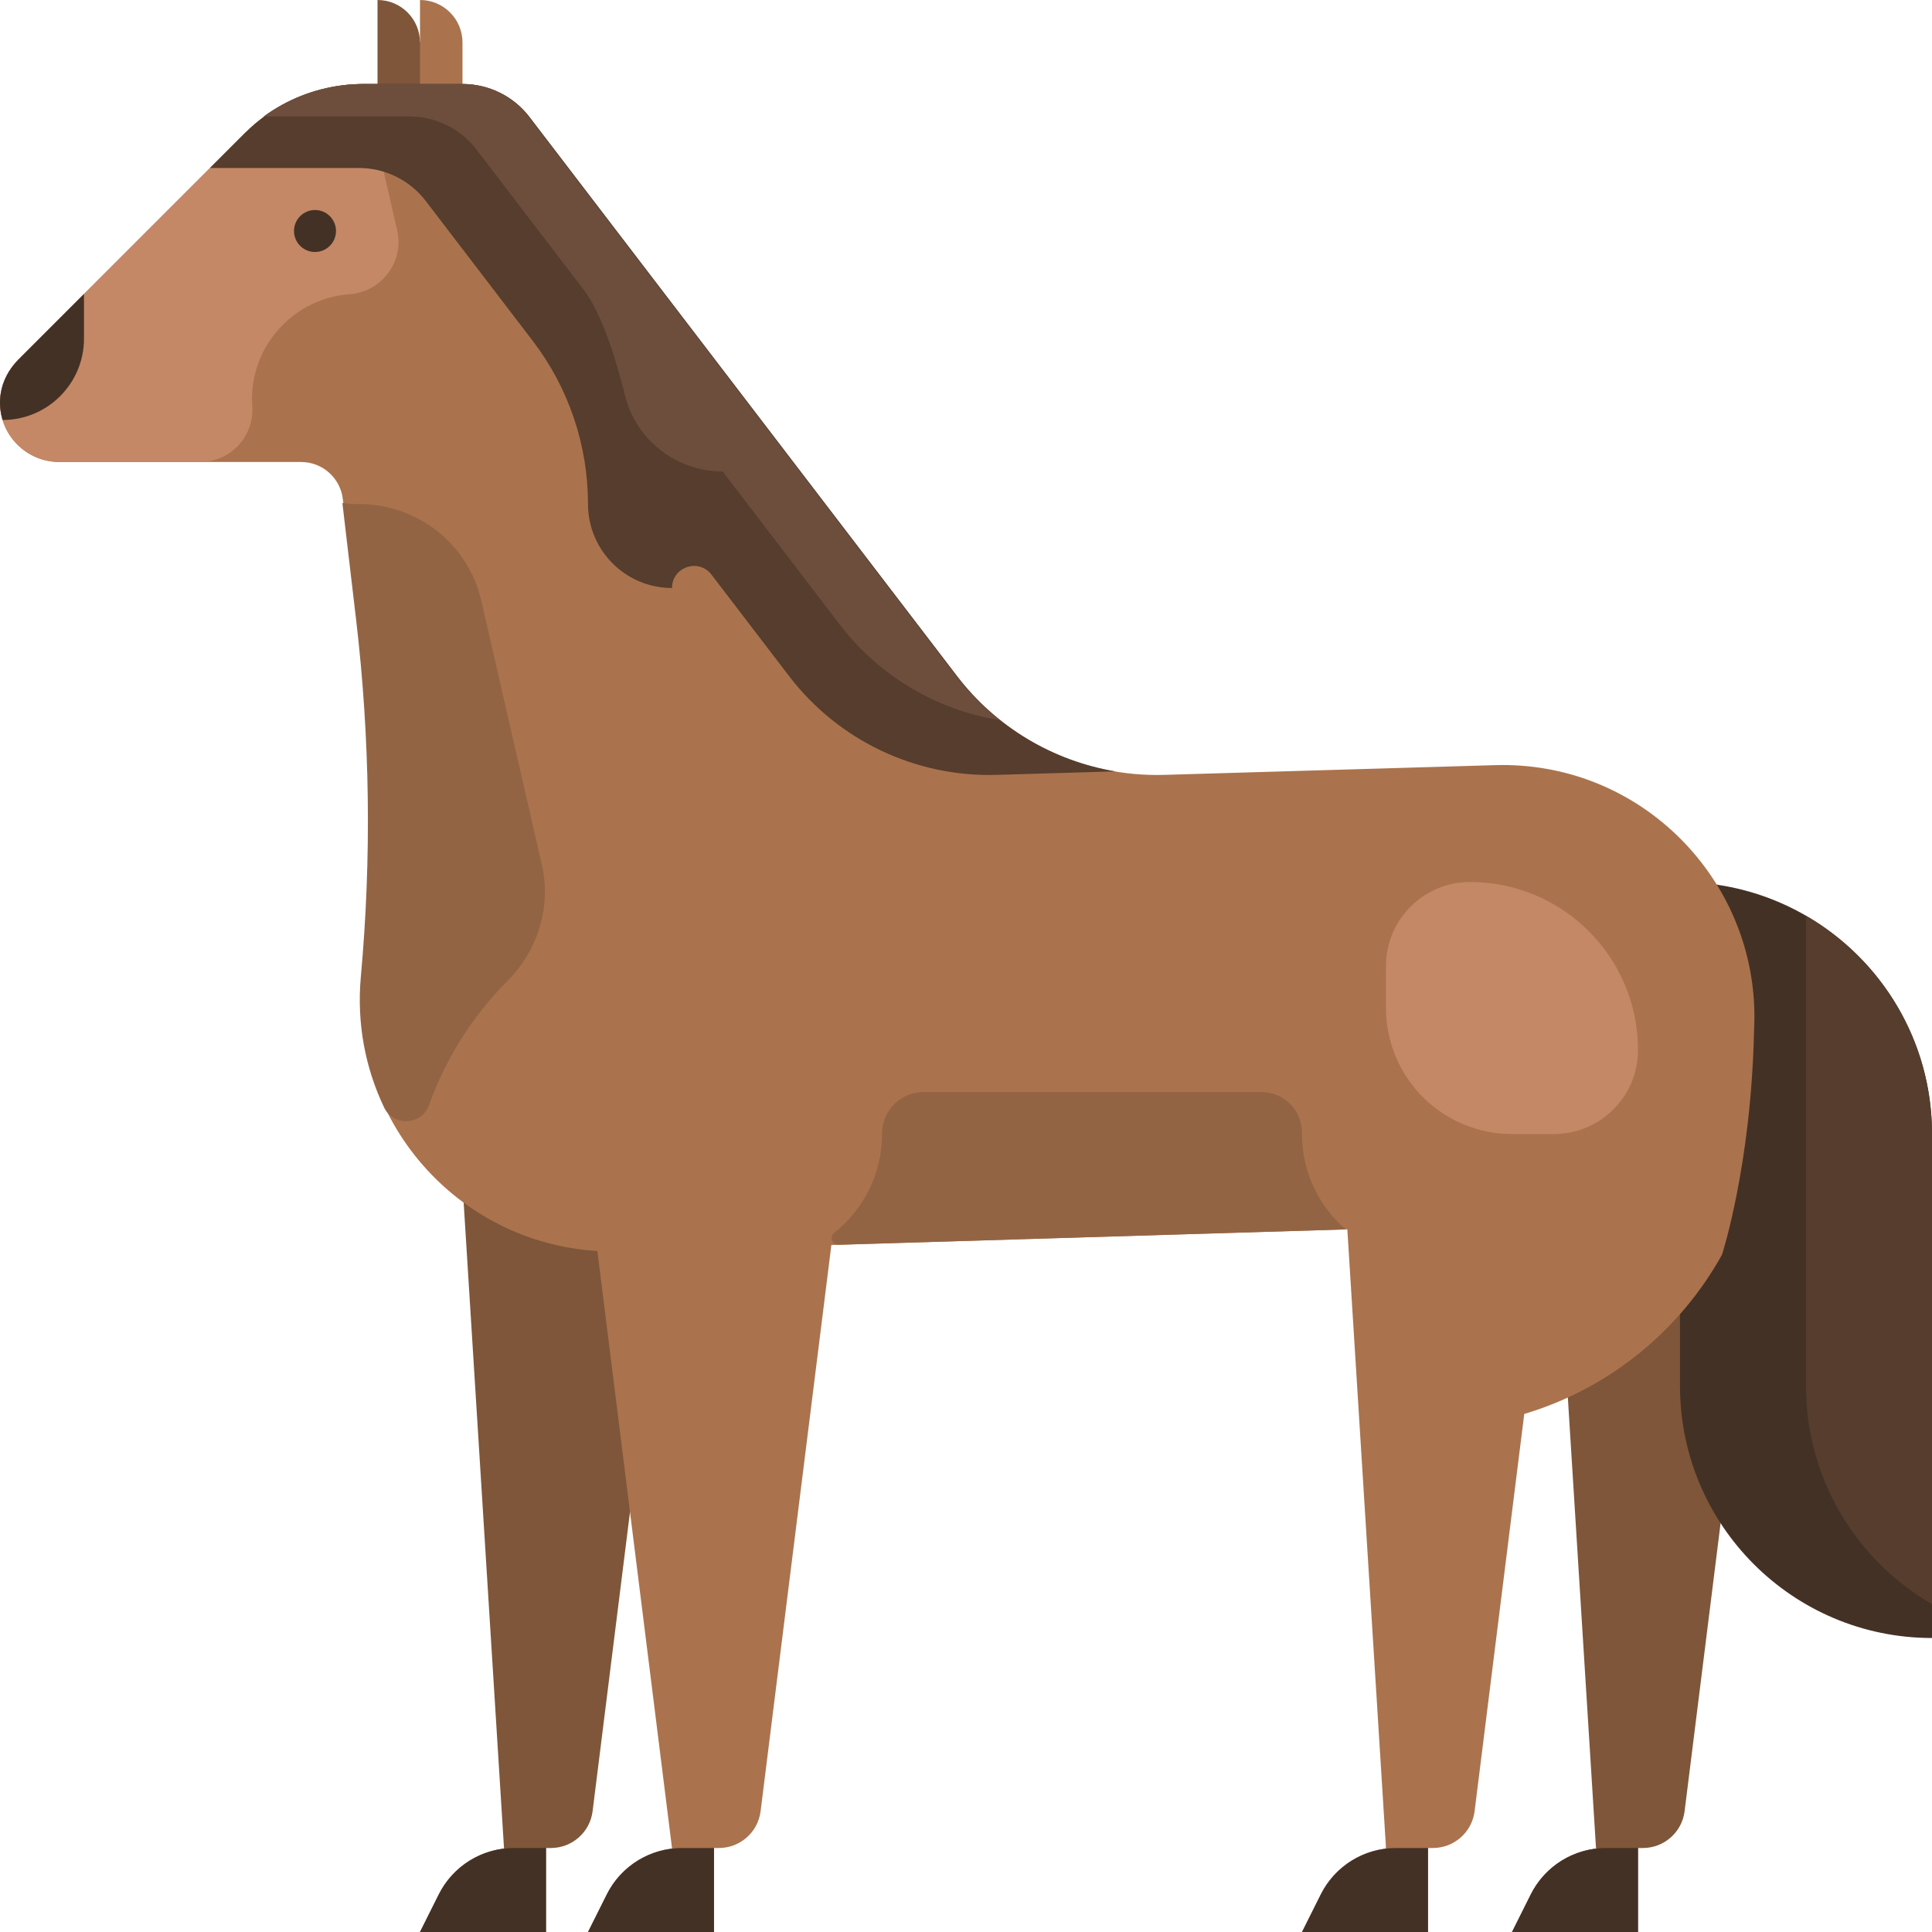
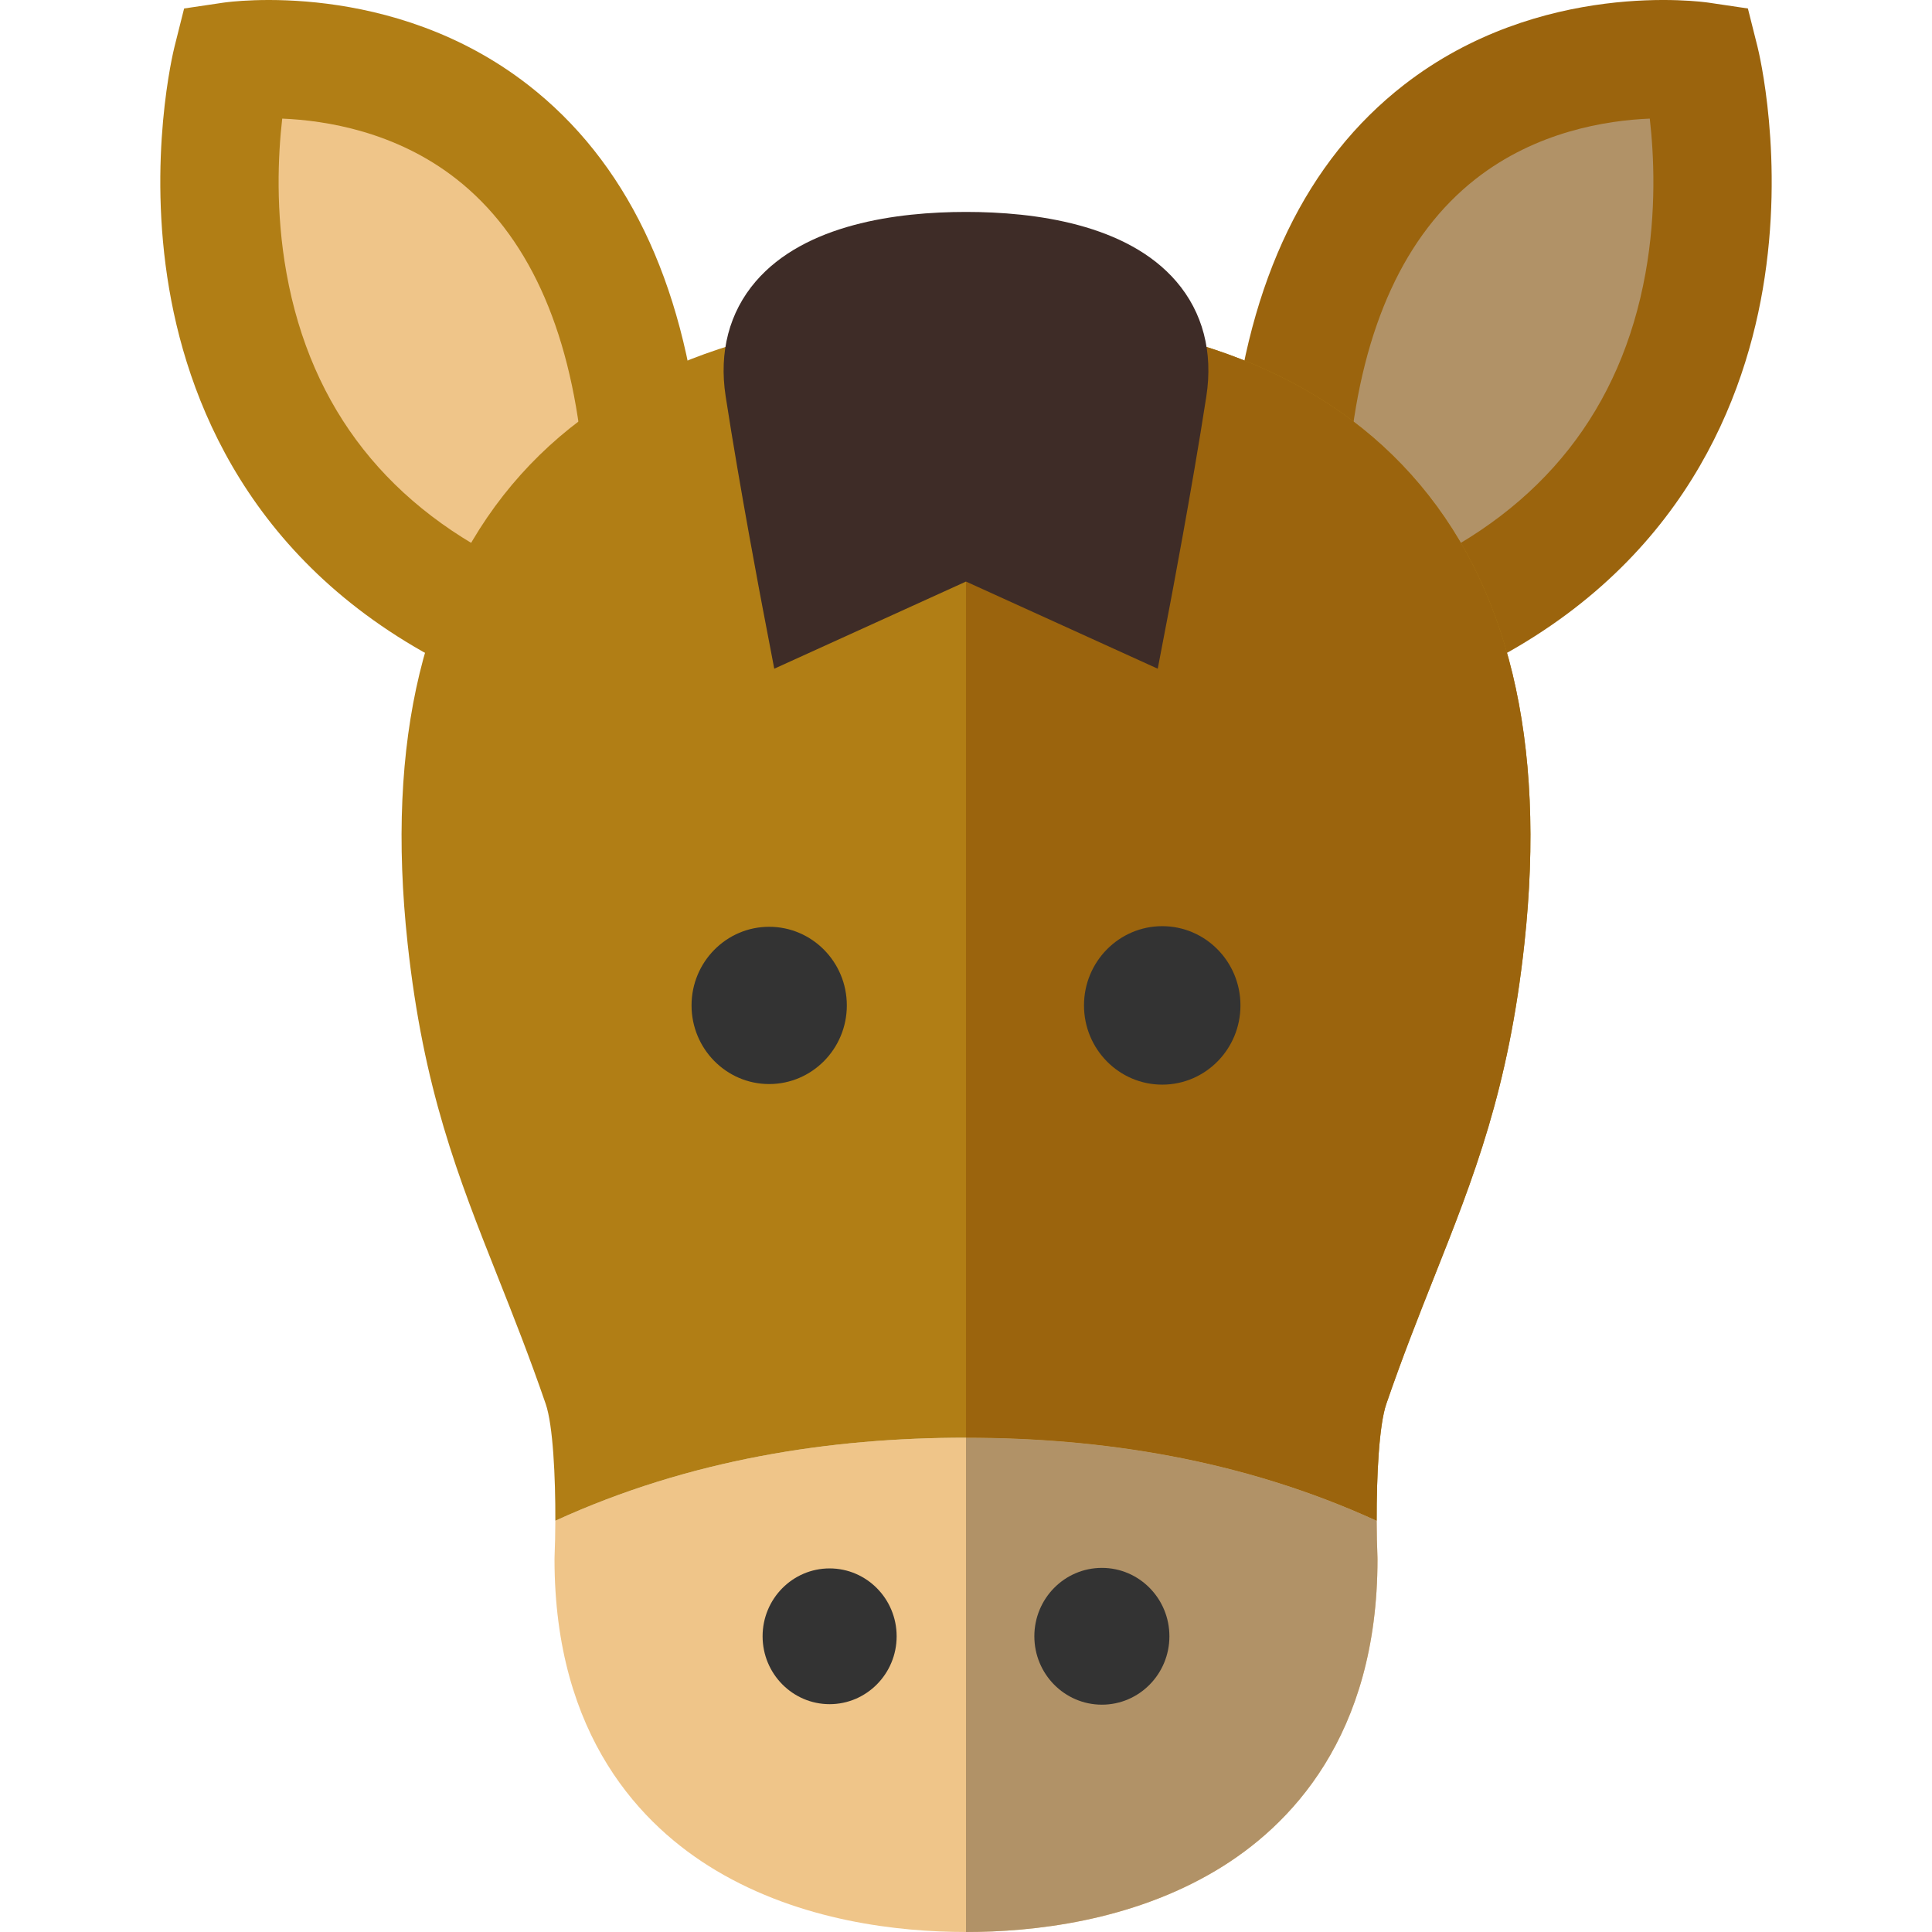
- <svg xmlns="http://www.w3.org/2000/svg" version="1.1" id="Layer_1" x="0px" y="0px" viewBox="0 0 460 460" style="enable-background:new 0 0 460 460;" xml:space="preserve">
-   <g id="XMLID_2704_">
-     <path id="XMLID_1320_" style="fill:#7F5639;" d="M160,280l-18.905,151.24c-0.626,5.004-4.88,8.76-9.923,8.76H130v20h-30   l4.472-8.944c3.032-6.064,8.898-10.129,15.528-10.916l0,0V440l-10-160H160z" />
-     <path id="XMLID_1555_" style="fill:#443126;" d="M104.472,451.056C107.86,444.28,114.785,440,122.361,440H130v20h-30   L104.472,451.056z" />
-     <path id="XMLID_1676_" style="fill:#7F5639;" d="M420,280l-18.905,151.24c-0.626,5.004-4.88,8.76-9.923,8.76H390v20h-30   l4.472-8.944c3.041-6.083,8.936-10.143,15.59-10.912V440H380l-10-160H420z" />
-     <path id="XMLID_1589_" style="fill:#443126;" d="M364.472,451.056C367.86,444.28,374.785,440,382.361,440H390v20h-30   L364.472,451.056z" />
-     <path id="XMLID_1766_" style="fill:#443126;" d="M460,390L460,390c-33.137,0-60-26.863-60-60V210l0,0c33.137,0,60,26.863,60,60V390   z" />
-     <path id="XMLID_1556_" style="fill:#563D2D;" d="M460,381.953c-17.929-10.376-30-29.748-30-51.953V218.047   c17.929,10.376,30,29.748,30,51.953V381.953z" />
-     <path id="XMLID_1588_" style="fill:#AA734D;" d="M417.623,245.512c-0.684,31.952-7.623,53.219-7.623,53.219   c-10.036,18.099-26.885,31.89-47.082,37.924l-11.823,94.585c-0.626,5.004-4.88,8.76-9.923,8.76H340v20h-30l4.472-8.944   c3.026-6.051,8.875-10.102,15.486-10.901v-0.822l-9.164-146.63l-122.847,3.723L181.095,431.24c-0.626,5.004-4.88,8.76-9.923,8.76   H170v20h-30l4.472-8.944c3.032-6.064,8.899-10.118,15.528-10.906V440l-17.769-142.151c-33.387-1.987-59.192-31.284-56.099-65.305   c2.571-28.286,2.195-56.762-1.124-84.97l-3.381-28.742c-0.592-5.036-4.861-8.832-9.932-8.832H14.142   C6.308,110-0.038,103.63,0,95.788c0.019-3.848,1.713-7.5,4.434-10.222l53.85-53.85C65.786,24.214,75.96,20,86.569,20H90V10h10V0   c5.587,0,10.117,4.529,10.117,10.117V20c6.229,0,12.103,2.903,15.887,7.851l101.794,133.115   c11.73,15.339,30.124,24.095,49.425,23.527l78.729-2.316c33.711-0.991,60.641,25.69,61.729,57.822V240   C417.742,241.823,417.731,243.66,417.623,245.512z" />
-     <path id="XMLID_1697_" style="fill:#7F5639;" d="M100,30H89.883V0C95.471,0,100,4.529,100,10.117V30z" />
-     <path id="XMLID_1838_" style="fill:#443126;" d="M310,460h30v-20h-7.639c-7.575,0-14.501,4.28-17.889,11.056L310,460z" />
-     <path id="XMLID_1868_" style="fill:#443126;" d="M140,460h30v-20h-7.639c-7.575,0-14.501,4.28-17.889,11.056L140,460z" />
-     <path id="XMLID_1677_" style="fill:#C48866;" d="M350,210L350,210c-11.046,0-20,8.954-20,20v10c0,16.569,13.431,30,30,30h10   c11.046,0,20-8.954,20-20l0,0C390,227.909,372.091,210,350,210z" />
-     <path id="XMLID_2235_" style="fill:#936444;" d="M320.415,292.715l-120.726,3.658c-1.54,0.047-2.275-1.901-1.068-2.858   C205.552,288.021,210,279.532,210,270v-0.105c-0.009-5.442,4.436-9.895,9.878-9.895h80.471c5.337,0,9.661,4.332,9.652,9.669   L310,270C310,279.081,314.041,287.213,320.415,292.715z" />
-     <path id="XMLID_2008_" style="fill:#936444;" d="M114.58,142.965c-3.143-13.692-15.473-23.119-29.52-22.966   C84.967,120,84.875,120,84.782,120c-1.106,0-2.193-0.08-3.261-0.219l3.27,27.792c3.319,28.208,3.695,56.684,1.124,84.97l0,0   c-1.013,11.139,1.079,21.769,5.518,31.102c2.228,4.684,9.002,4.333,10.745-0.552c4.004-11.22,10.439-21.284,18.675-29.554   c7.265-7.295,10.456-17.702,8.152-27.737L114.58,142.965z" />
-     <path id="XMLID_1329_" style="fill:#C48866;" d="M94.562,54.821c1.725,7.514-3.711,14.695-11.4,15.245   c-0.112,0.008-0.225,0.017-0.337,0.026c-12.211,1.033-22.002,11.056-22.774,23.286c-0.073,1.152-0.067,2.288,0.011,3.404   C60.567,103.948,54.792,110,47.608,110H14.142C6.308,110-0.038,103.63,0,95.787c0.019-3.848,1.713-7.5,4.434-10.221l53.85-53.85   C65.786,24.214,75.96,20,86.568,20L94.562,54.821z" />
-     <path id="XMLID_1585_" style="fill:#443126;" d="M20,80.62C20,91.323,11.323,100,0.62,100l0,0c-0.575-1.878-0.775-3.92-0.493-6.044   c0.42-3.172,1.996-6.079,4.258-8.341L20,70l0,0V80.62z" />
-     <path id="XMLID_1464_" style="fill:#443126;" d="M75,50c-2.761,0-5,2.239-5,5s2.239,5,5,5s5-2.239,5-5S77.761,50,75,50z" />
-     <path id="XMLID_1783_" style="fill:#563D2D;" d="M265.552,183.662l-28.257,0.831c-19.301,0.568-37.696-8.188-49.425-23.527   l-18.467-24.149c-3.044-3.98-9.402-1.828-9.402,3.183l0,0c-11.046,0-20-8.954-20-20l0,0c0-14.031-4.618-27.671-13.141-38.816   l-25.49-33.333C97.586,42.903,91.712,40,85.483,40H50l8.284-8.284c6.339-6.339,14.588-10.318,23.392-11.403   c0.049-0.006,0.098-0.012,0.146-0.018c0.725-0.087,1.452-0.155,2.183-0.202c0.084-0.006,0.168-0.014,0.252-0.019   C85.026,20.029,85.796,20,86.569,20h0.072h23.476h0.072c6.229,0,12.103,2.903,15.887,7.851L227.87,160.966   C237.186,173.149,250.712,181.158,265.552,183.662z" />
-     <path id="XMLID_2004_" style="fill:#6D4E3C;" d="M238.009,171.473c-14.993-2.428-28.674-10.477-38.072-22.767l-27.87-36.445l0,0   c-10.96,0-20.583-7.416-23.238-18.05c-2.311-9.256-5.643-19.718-9.903-25.288l-25.49-33.333c-3.784-4.948-9.658-7.851-15.887-7.851   H62.742c5.505-4.03,11.957-6.592,18.743-7.428c0.049-0.006,0.098-0.012,0.146-0.018c0.725-0.087,1.452-0.155,2.183-0.202   c0.084-0.006,0.168-0.014,0.252-0.019C84.835,20.029,85.604,20,86.377,20h0.072h23.476h0.072c6.229,0,12.103,2.903,15.887,7.851   l101.794,133.115C230.708,164.928,234.189,168.44,238.009,171.473z" />
+ <svg xmlns="http://www.w3.org/2000/svg" version="1.1" id="Layer_1" x="0px" y="0px" viewBox="0 0 512 512" style="enable-background:new 0 0 512 512;" xml:space="preserve">
+   <path style="fill:#B17E15;" d="M185.492,116.687c-4.383-42.432-19.719-74.132-45.582-94.217C103.847-5.534,60.95,0.446,59.141,0.714  L48.791,2.25l-2.55,10.147c-0.302,1.197-7.307,29.729-1.397,64.232c5.58,32.582,23.932,76.801,79.672,102.439L185.492,116.687z" />
+   <path style="fill:#EFC589;" d="M137.616,150.589c-34.455-15.847-55.213-42.168-61.695-78.231  c-2.934-16.323-2.24-31.235-1.129-40.925c11.555,0.473,30.147,3.439,46.173,16.019c18.674,14.656,29.892,39.034,33.345,72.458  L137.616,150.589z" />
+   <path style="fill:#9B640D;" d="M326.508,116.687c4.383-42.433,19.719-74.133,45.583-94.218  c36.062-28.004,78.961-22.024,80.768-21.756l10.351,1.535l2.55,10.148c0.302,1.197,7.307,29.729,1.396,64.231  c-5.579,32.581-23.932,76.801-79.672,102.439L326.508,116.687" />
+   <path style="fill:#B19267;" d="M374.384,150.589c34.455-15.847,55.213-42.168,61.695-78.231c2.934-16.323,2.24-31.234,1.13-40.927  c-11.555,0.474-30.148,3.439-46.174,16.02c-18.675,14.656-29.893,39.035-33.346,72.458L374.384,150.589" />
+   <path style="fill:#EFC589;" d="M147.171,403.007c-0.013,3.43-0.085,6.689-0.206,9.514l-0.015,0.675  c0,47.041,23.227,70.799,42.711,82.445c22.62,13.52,48.561,16.358,66.339,16.358s43.719-2.838,66.339-16.358  c19.484-11.647,42.711-35.405,42.711-82.445l-0.015-0.675c-0.12-2.824-0.193-6.083-0.206-9.513  c-35.559-16.264-72.903-22.005-108.831-22.005C220.073,381.003,182.729,386.743,147.171,403.007z" />
+   <path style="fill:#B17E15;" d="M373.97,125.76c-25.394-28.297-65.084-42.644-117.969-42.644s-92.575,14.347-117.969,42.644  c-25.746,28.689-35.843,70.5-30.011,124.271c4.196,38.688,13.335,61.724,23.917,88.396c4.113,10.367,8.366,21.088,12.684,33.642  c1.928,5.605,2.59,19.278,2.549,30.938c35.559-16.264,72.902-22.004,108.83-22.004s73.272,5.741,108.831,22.005  c-0.042-11.66,0.621-25.334,2.549-30.939c4.319-12.556,8.572-23.276,12.684-33.642c10.582-26.672,19.722-49.707,23.917-88.396  C409.813,196.26,399.715,154.45,373.97,125.76z" />
+   <path style="fill:#B19267;" d="M256,512L256,512c17.779,0,43.72-2.838,66.34-16.358c19.484-11.647,42.711-35.405,42.711-82.446  l-0.015-0.675c-0.12-2.824-0.193-6.082-0.206-9.513c-35.559-16.264-72.903-22.005-108.831-22.005L256,512L256,512z" />
+   <path style="fill:#9B640D;" d="M373.97,125.76c-25.394-28.297-65.084-42.644-117.969-42.644l0,0v297.887  c35.928,0,73.272,5.741,108.831,22.005c-0.042-11.66,0.621-25.334,2.549-30.939c4.319-12.556,8.572-23.276,12.684-33.642  c10.582-26.672,19.722-49.707,23.917-88.396C409.813,196.26,399.715,154.45,373.97,125.76z" />
+   <g>
+     <path style="fill:#333333;" d="M183.266,266.443c0-11.513,9.229-20.836,20.569-20.836c11.355,0,20.583,9.324,20.583,20.836   c0,11.511-9.228,20.843-20.583,20.843C192.495,287.285,183.266,277.954,183.266,266.443z" />
+     <path style="fill:#333333;" d="M328.734,266.443c0-11.598-9.288-20.999-20.725-20.999c-11.45,0-20.739,9.401-20.739,20.999   c0,11.598,9.288,20.999,20.739,20.999C319.446,287.441,328.734,278.04,328.734,266.443z" />
+     <path style="fill:#333333;" d="M202.095,433.631c0-9.938,7.966-17.986,17.756-17.986c9.802,0,17.768,8.048,17.768,17.986   c0,9.936-7.965,17.993-17.768,17.993C210.061,451.623,202.095,443.567,202.095,433.631z" />
+     <path style="fill:#333333;" d="M309.906,433.631c0-10.011-8.018-18.126-17.89-18.126c-9.885,0-17.903,8.115-17.903,18.126   s8.018,18.126,17.903,18.126C301.888,451.758,309.906,443.643,309.906,433.631z" />
  </g>
+   <path style="fill:#3E2C27;" d="M306.813,177.214L256,154.12l-50.813,23.094l-3.153-16.485c-0.059-0.308-5.939-31.113-9.729-55.718  c-1.806-11.723,0.943-22.238,7.949-30.405C213.329,59.363,237.786,56.163,256,56.163c18.214,0,42.672,3.2,55.746,18.443  c7.006,8.168,9.754,18.682,7.949,30.406c-3.79,24.605-9.671,55.409-9.729,55.717L306.813,177.214z" />
  <g>
</g>
  <g>
</g>
  <g>
</g>
  <g>
</g>
  <g>
</g>
  <g>
</g>
  <g>
</g>
  <g>
</g>
  <g>
</g>
  <g>
</g>
  <g>
</g>
  <g>
</g>
  <g>
</g>
  <g>
</g>
  <g>
</g>
</svg>
